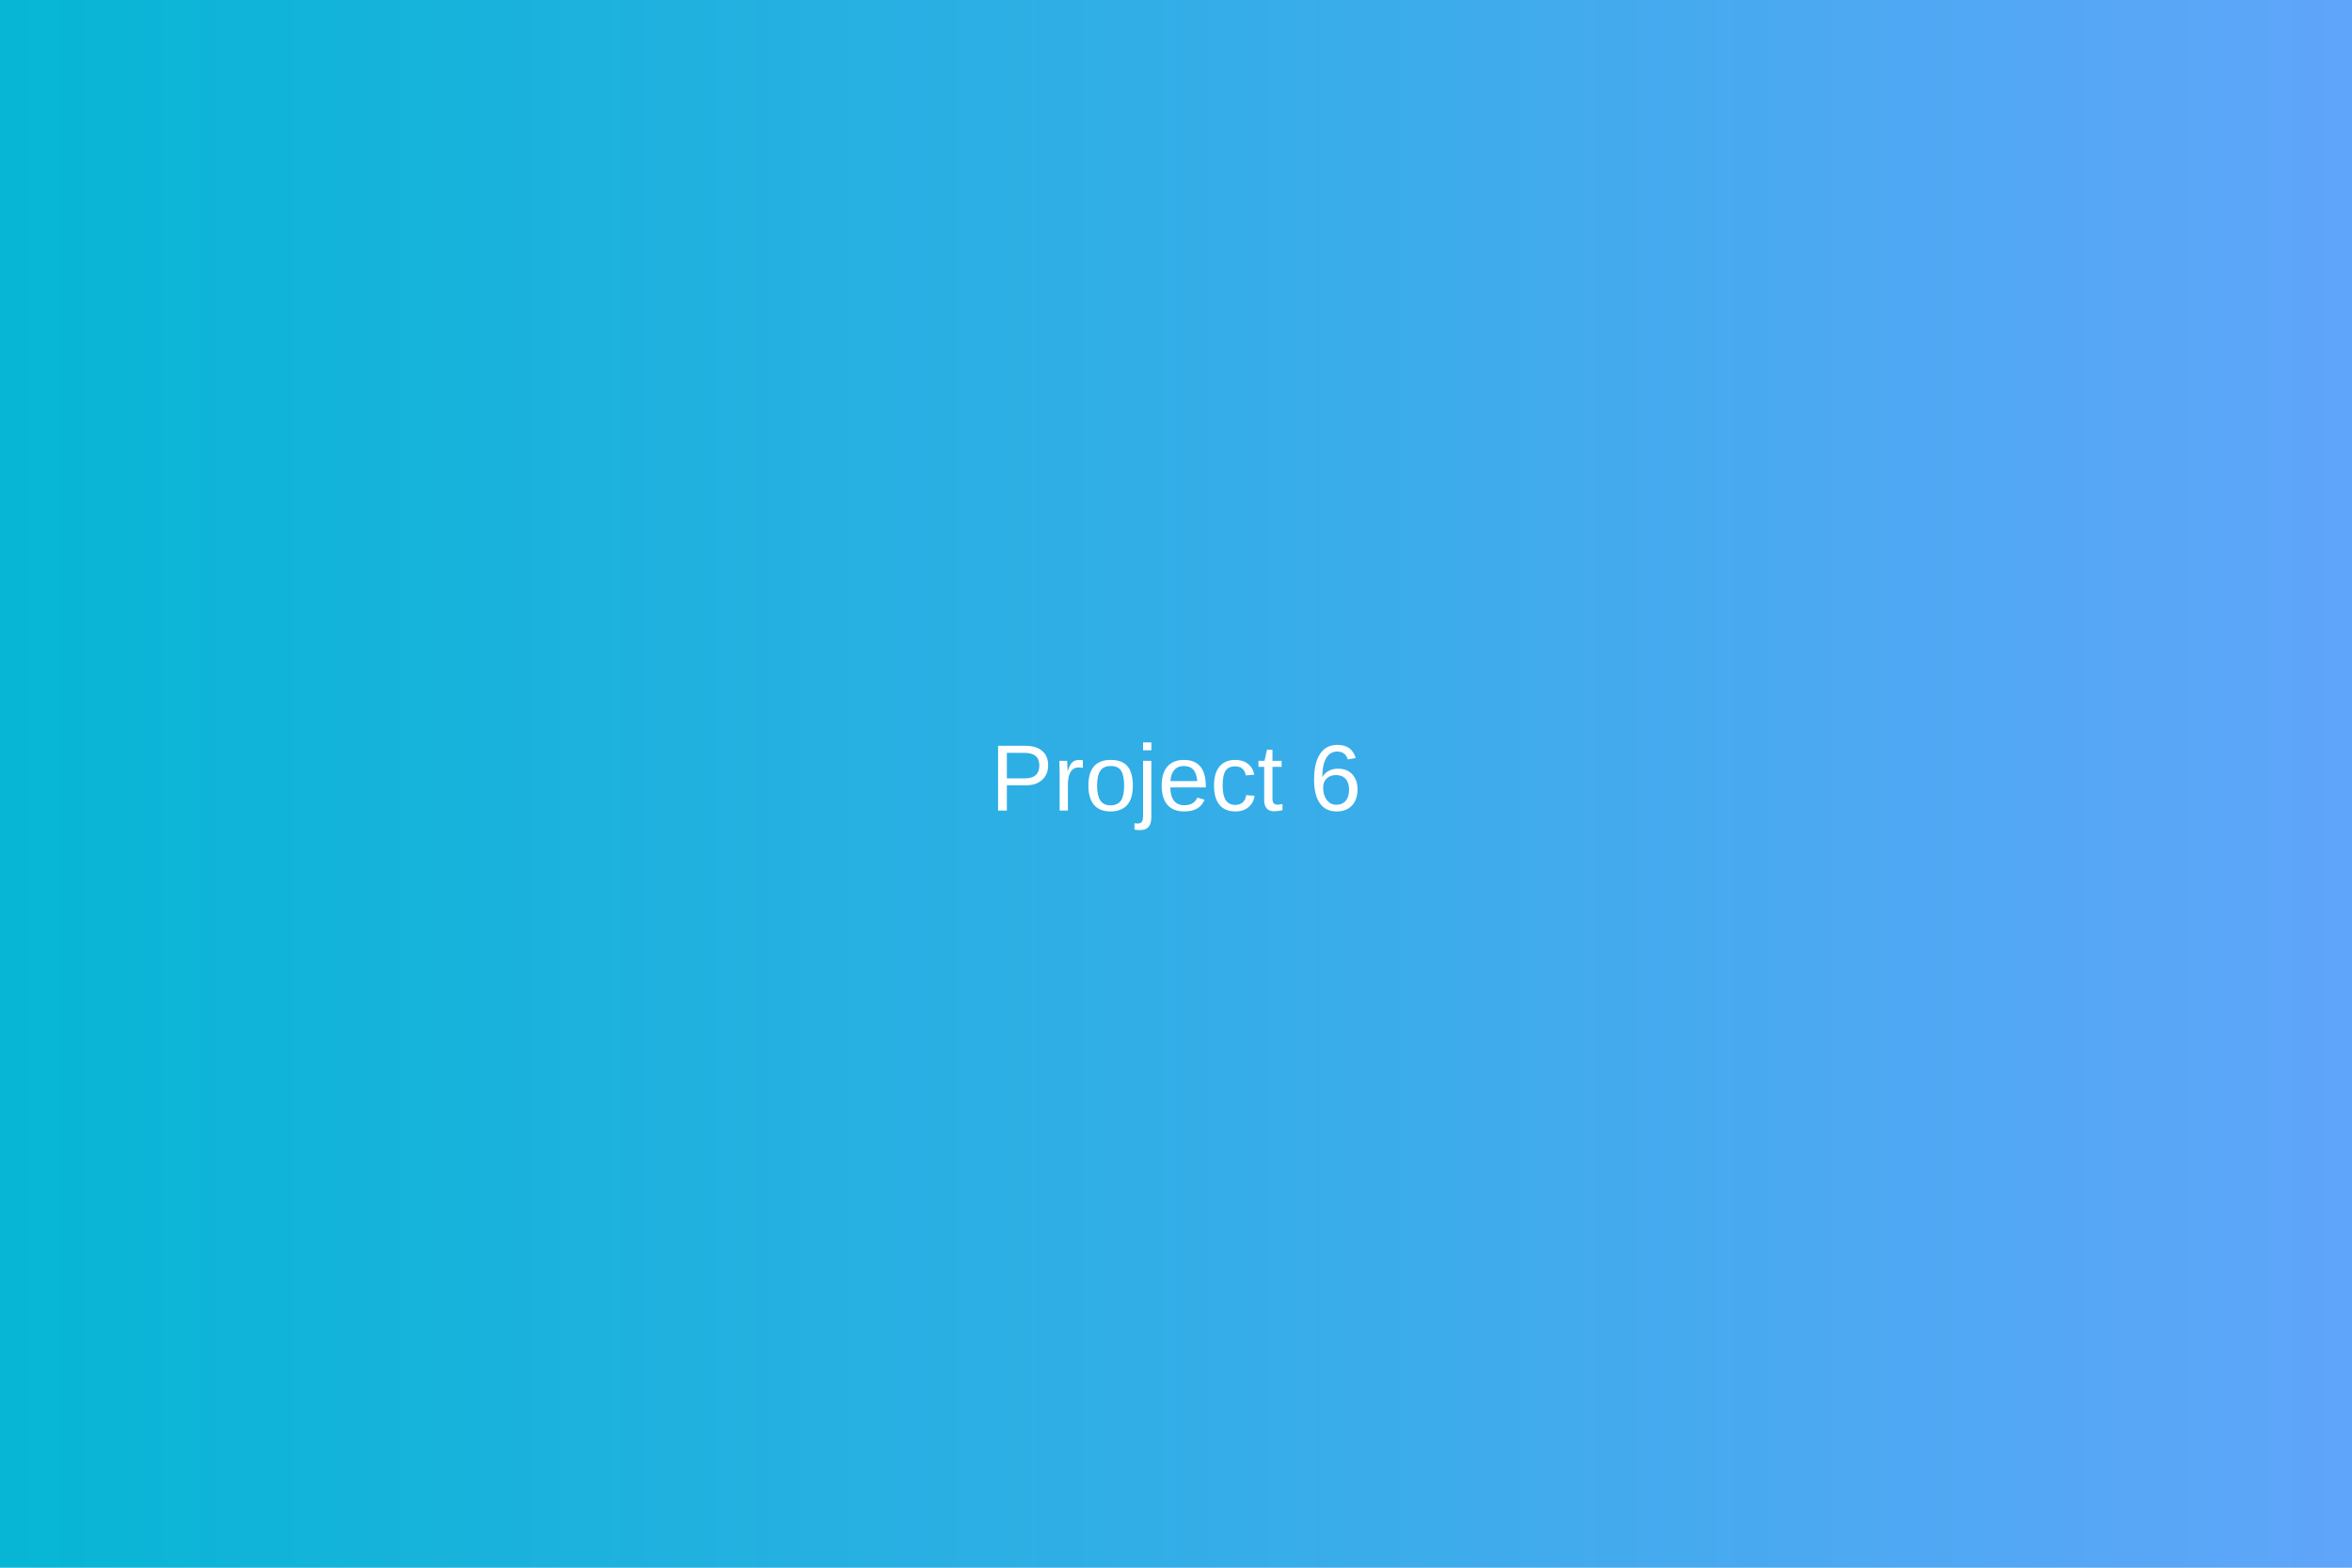
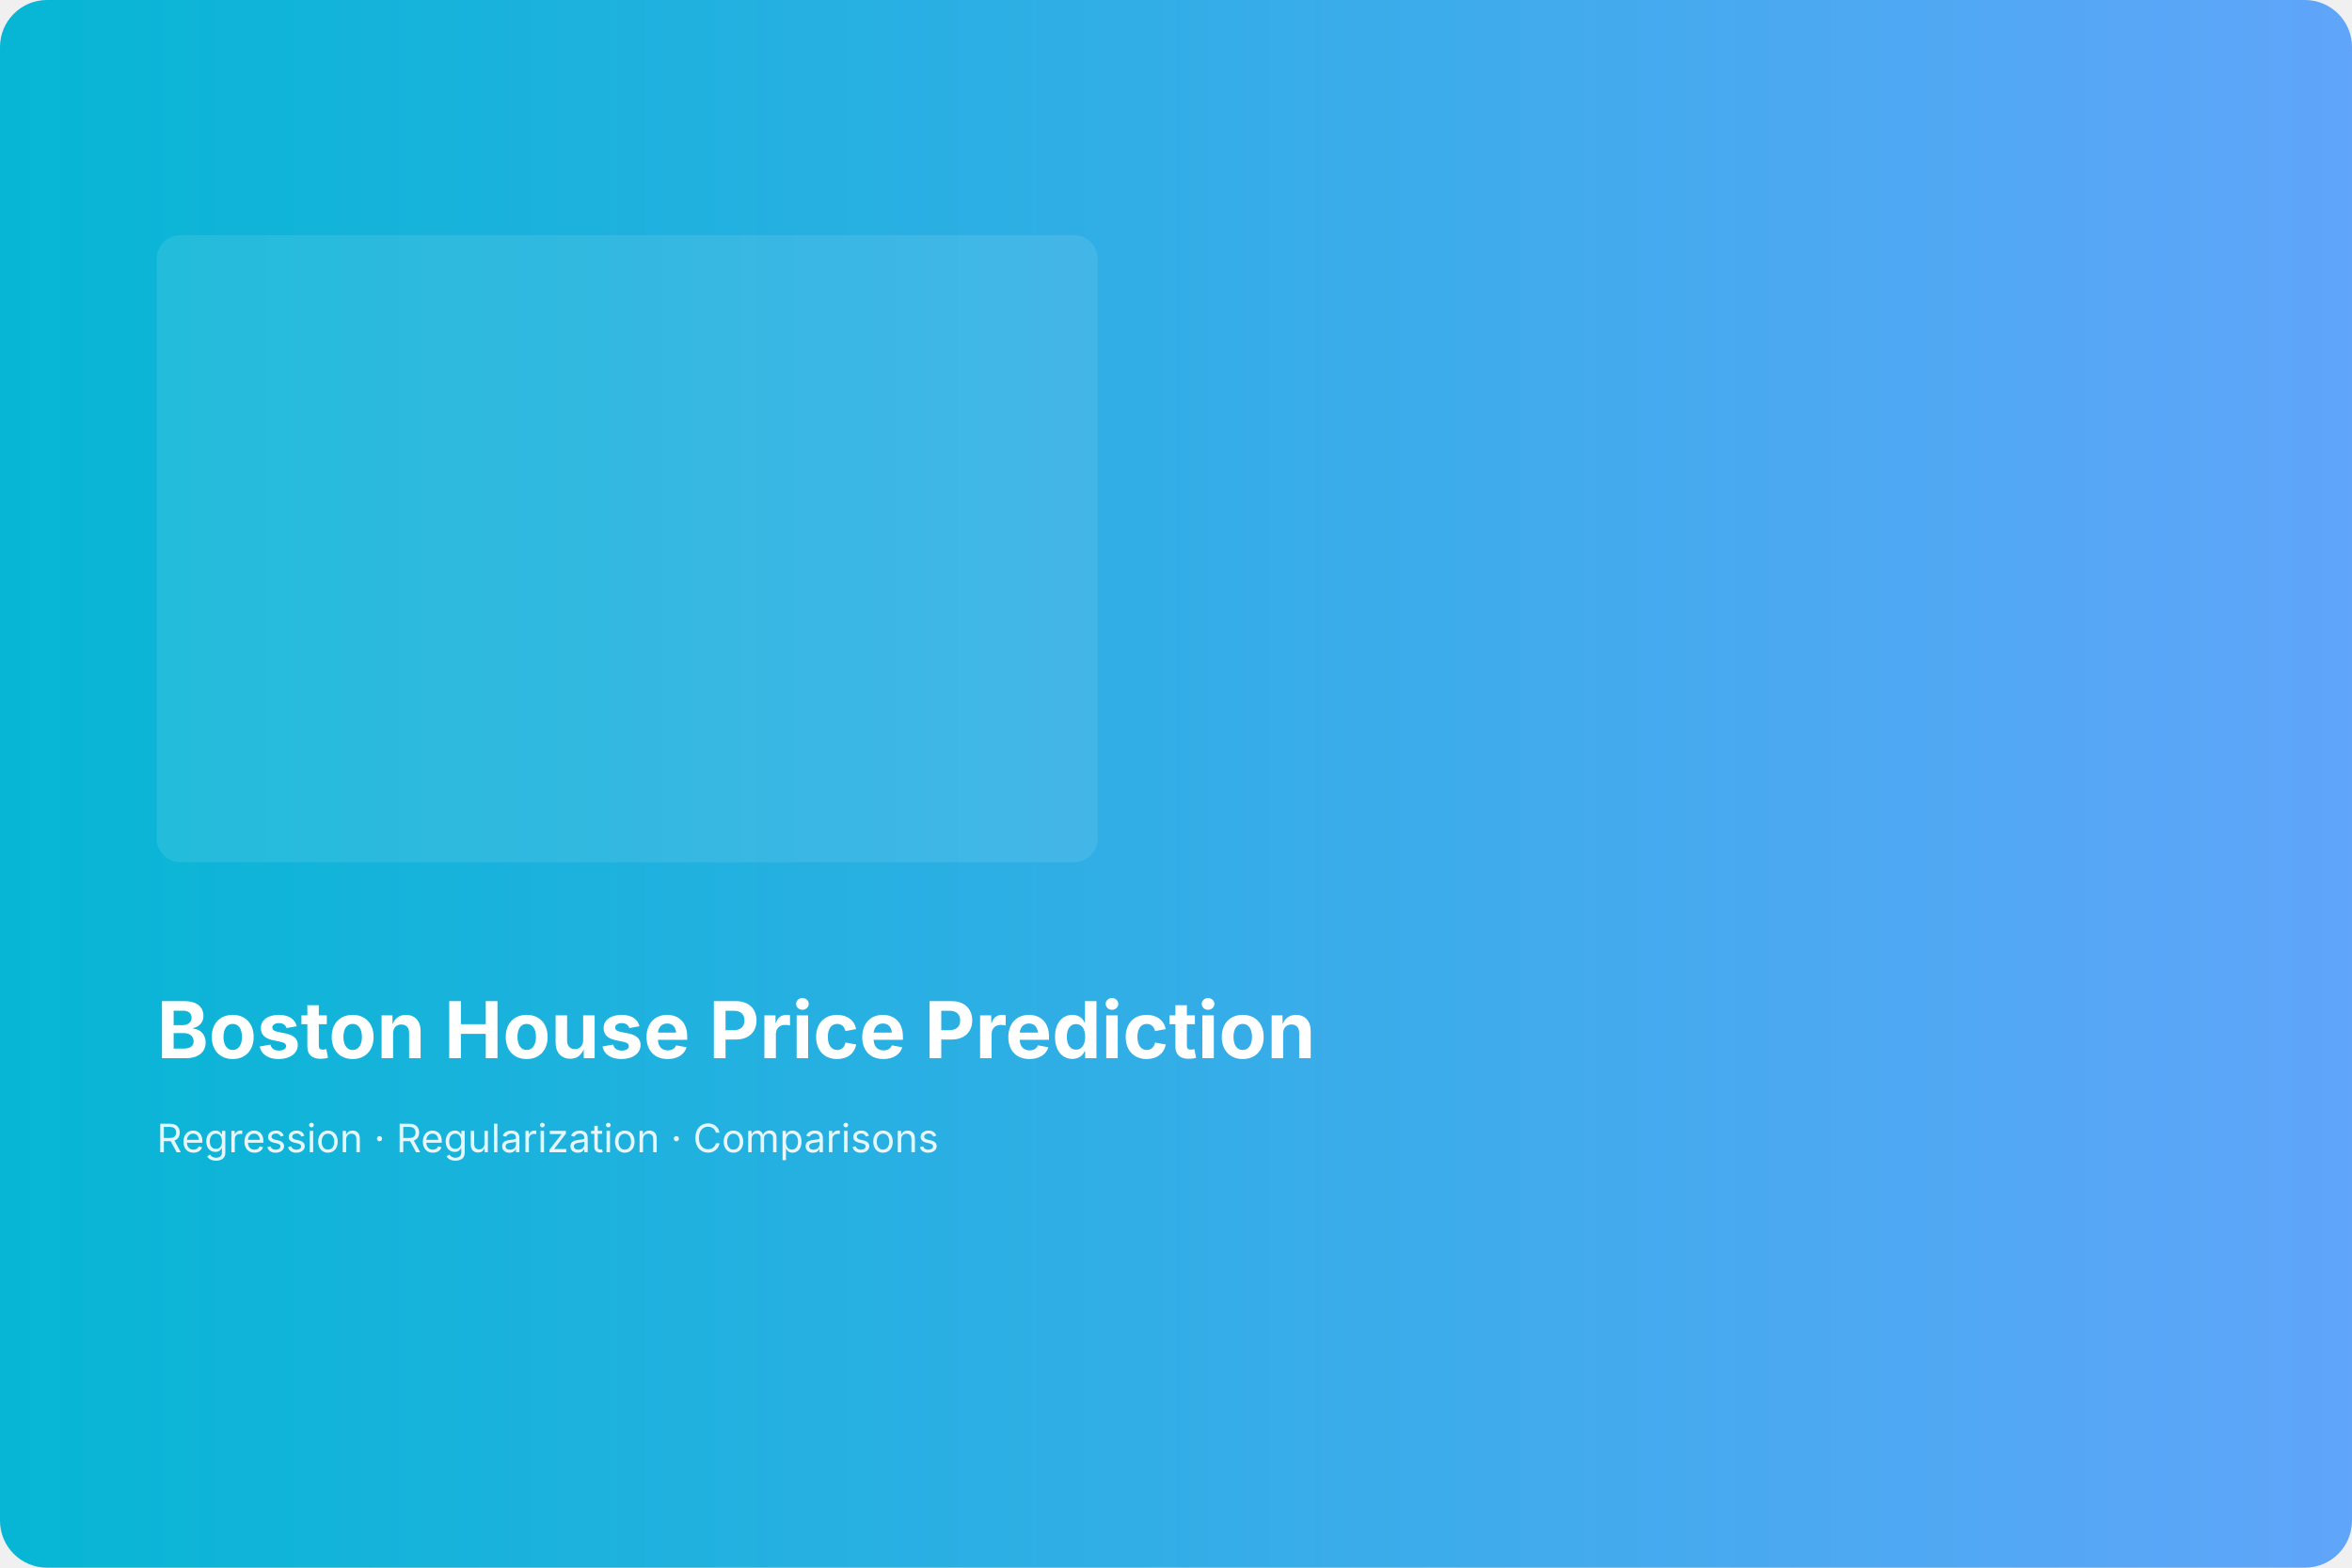
<svg xmlns="http://www.w3.org/2000/svg" width="1200" height="800" viewBox="0 0 1200 800" preserveAspectRatio="xMidYMid slice">
  <defs>
    <linearGradient id="g6" x1="0" x2="1">
      <stop offset="0%" stop-color="#06b6d4" />
      <stop offset="100%" stop-color="#60a5fa" />
    </linearGradient>
  </defs>
-   <rect width="1200" height="800" fill="url(#g6)" />
-   <text x="50%" y="50%" font-size="48" font-family="Arial, Helvetica, sans-serif" fill="#ffffff" text-anchor="middle" dominant-baseline="middle">Project 6</text>
+   <rect width="1200" height="800" fill="url(#g6)" rx="24" />
+   <g transform="translate(80,120)">
+     <rect x="0" y="0" width="480" height="320" rx="12" fill="#ffffff18" />
+     <text x="0" y="420" font-size="40" font-family="Inter, Arial, sans-serif" fill="#ffffff" font-weight="700">Boston House Price Prediction</text>
+     <text x="0" y="468" font-size="20" font-family="Inter, Arial, sans-serif" fill="#e6f7ff">Regression · Regularization · Comparisons</text>
+   </g>
</svg>
